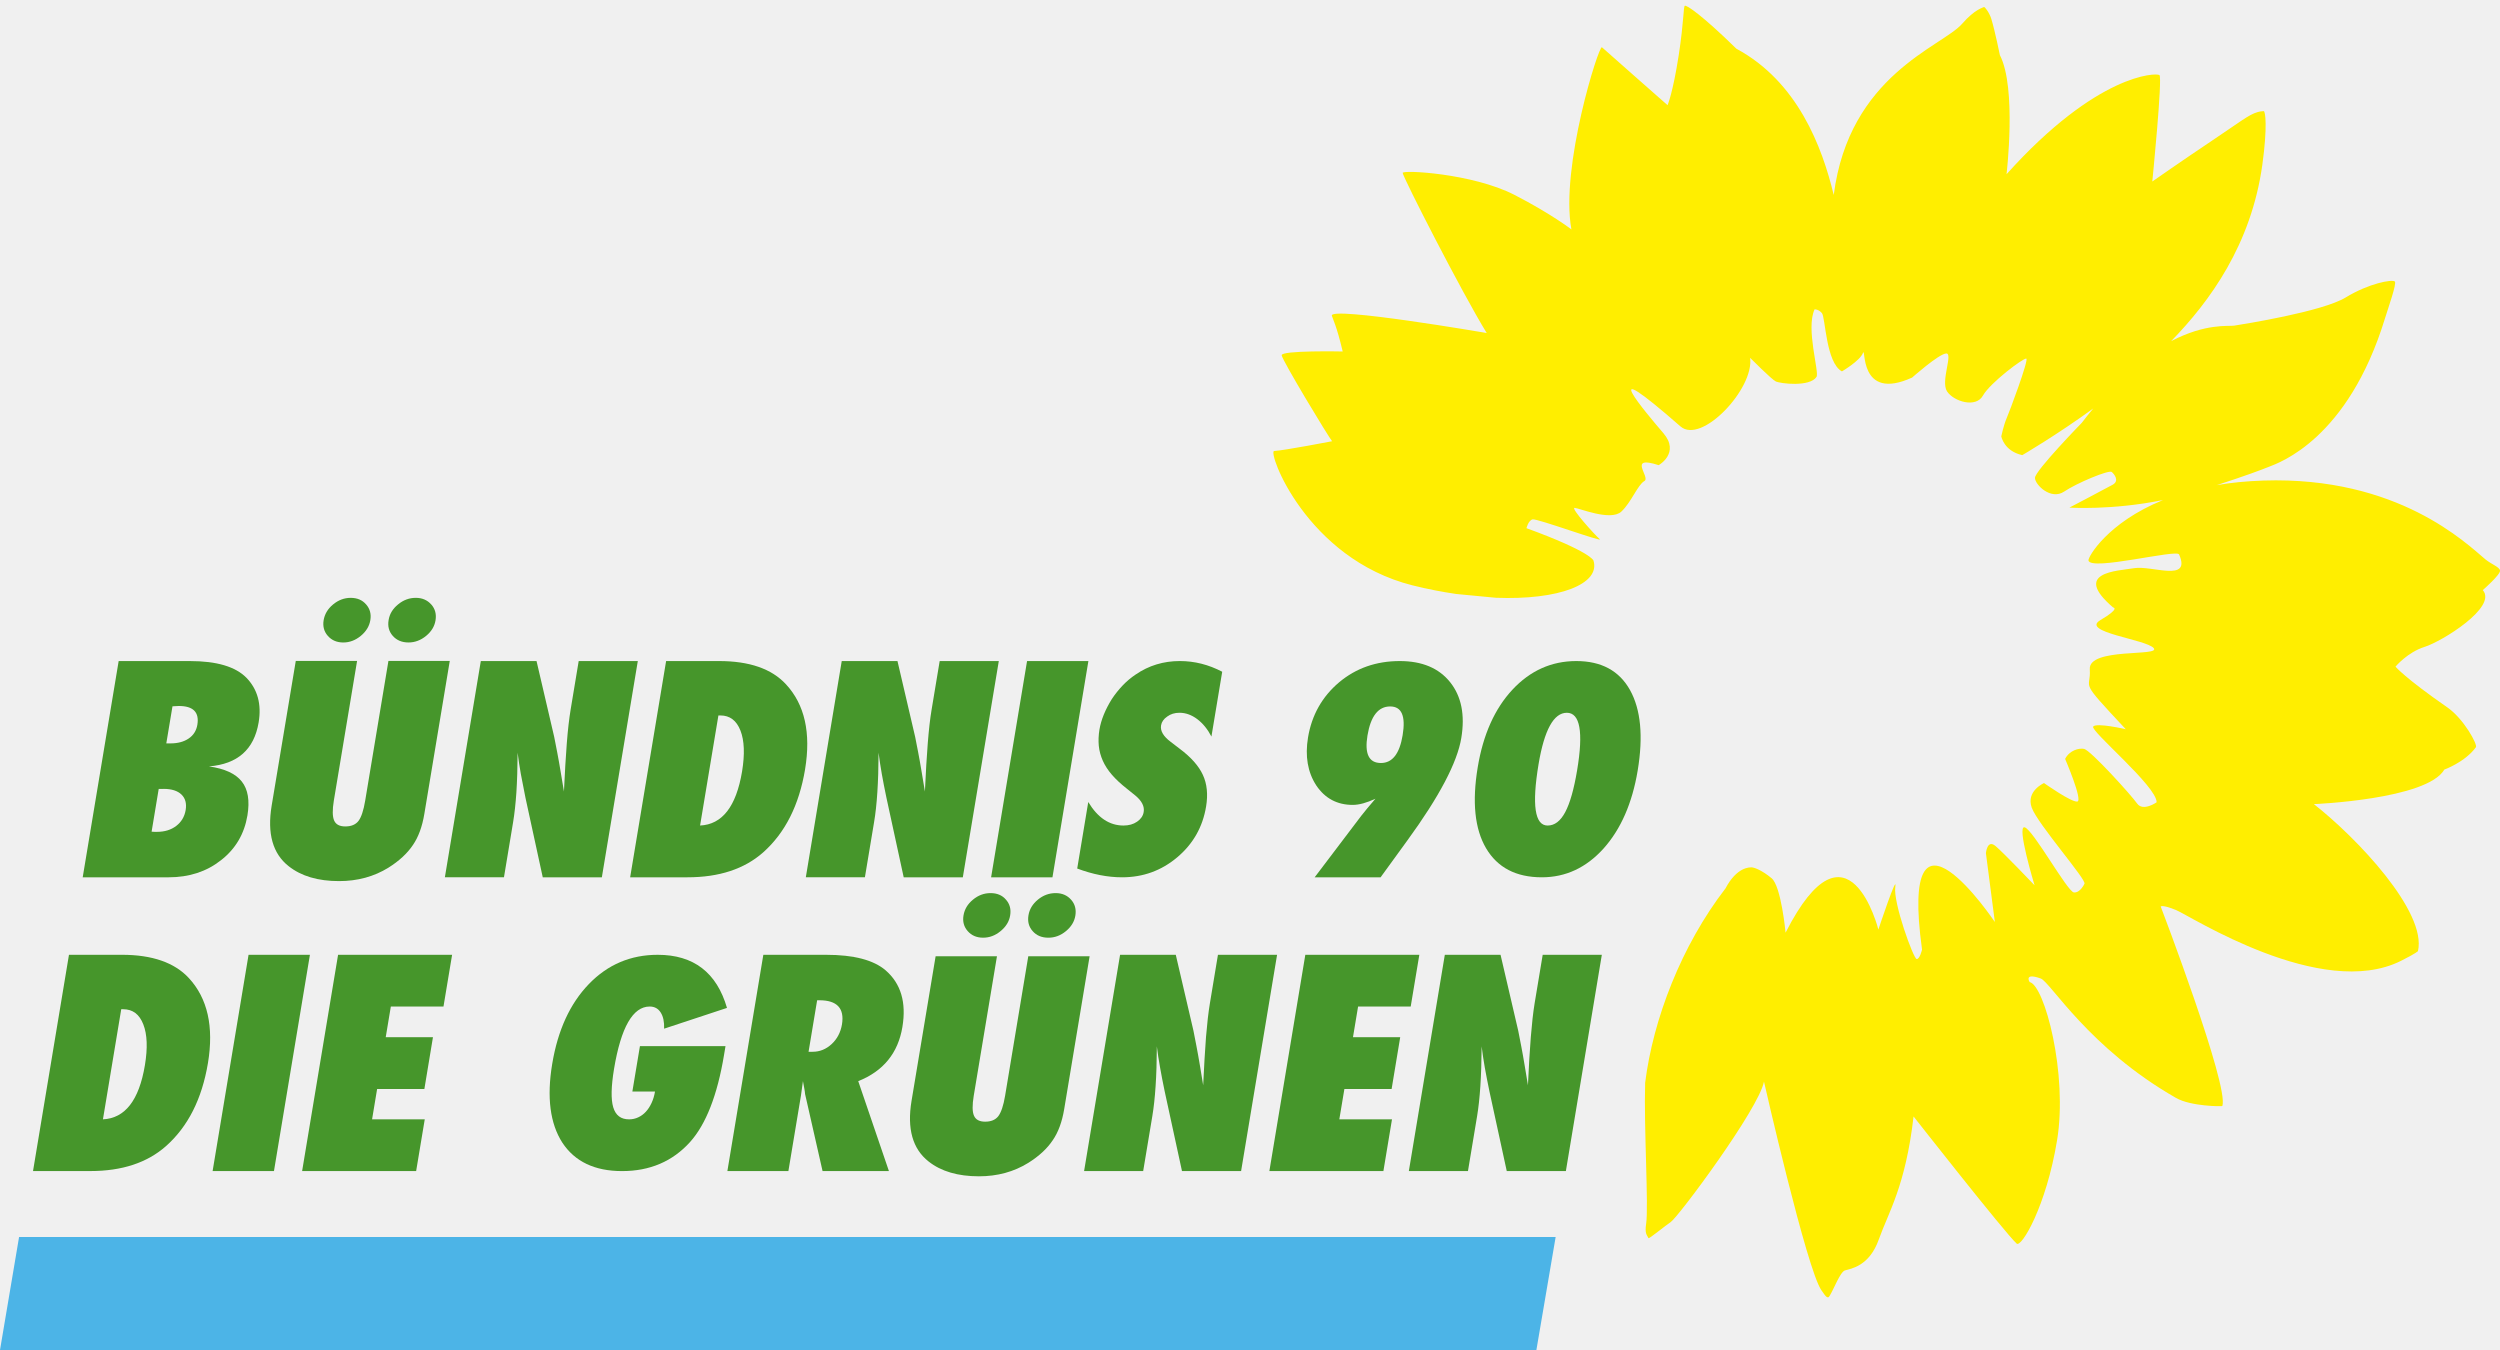
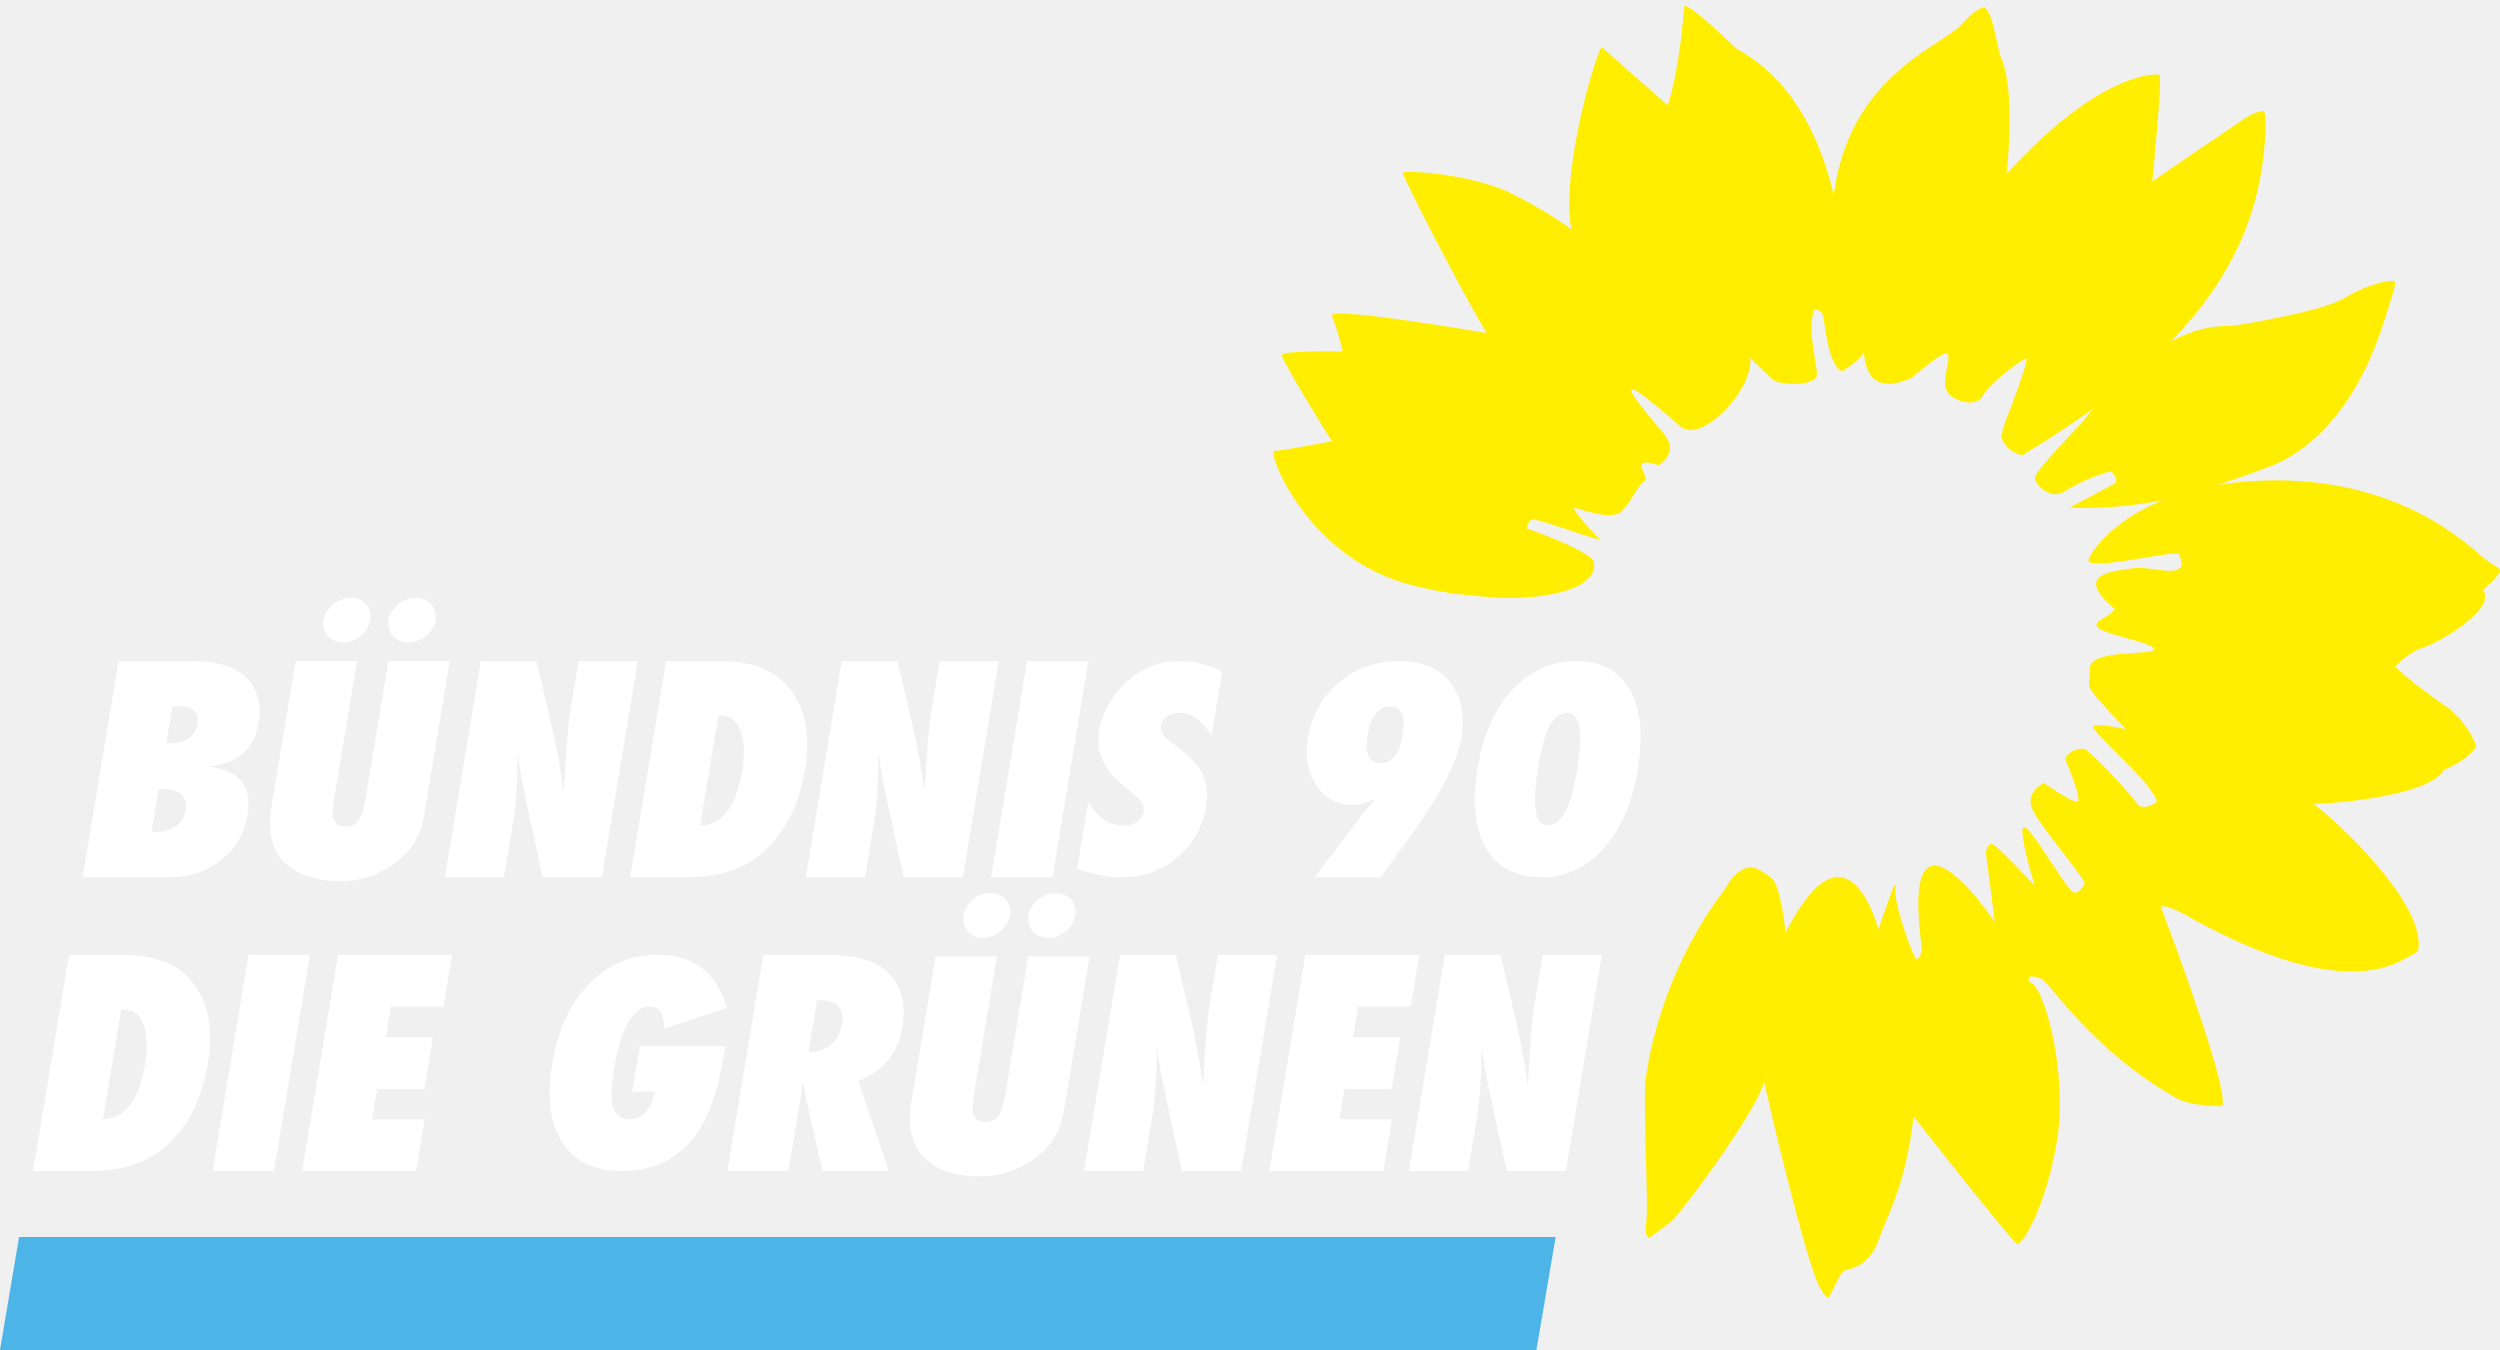
- <svg xmlns="http://www.w3.org/2000/svg" version="1.0" width="250" height="135" id="svg2">
+ <svg xmlns="http://www.w3.org/2000/svg" id="svg2" height="135" width="250" version="1.0">
  <defs id="defs5" />
-   <path id="path74" style="fill:#4cb4e7;fill-opacity:1;fill-rule:nonzero;stroke:none" d="m 0,135 153.639,0 1.926,-11.299 -153.658,0 L 0,135" />
-   <path id="path28" style="fill:#ffee00;fill-opacity:1;fill-rule:nonzero;stroke:none" d="m 249.998,57.042 c -0.046,-0.336 -0.886,-0.636 -1.45,-1.099 -1.911,-1.597 -8.749,-8.326 -22.2,-7.887 -1.705,0.054 -3.256,0.212 -4.669,0.457 2.864,-0.93 4.348,-1.487 5.212,-1.833 1.041,-0.409 7.903,-2.764 11.602,-14.827 0.316,-1.034 1.206,-3.518 0.988,-3.704 -0.277,-0.233 -2.588,0.179 -4.921,1.602 -2.343,1.421 -10.206,2.663 -11.141,2.813 -0.546,0.086 -2.854,-0.258 -6.308,1.553 3.892,-3.993 8.013,-9.671 9.121,-17.633 0.529,-3.821 0.306,-5.38 0.139,-5.37 -0.225,0.017 -0.357,0.019 -0.642,0.106 -0.864,0.251 -1.746,0.986 -4.604,2.897 -2.861,1.913 -5.895,4.034 -5.895,4.034 0,0 1.038,-10.404 0.714,-10.646 -0.318,-0.234 -6.222,-0.176 -15.29,9.918 0,0 1.029,-8.649 -0.667,-11.912 0,0 -0.475,-2.359 -0.846,-3.59 -0.181,-0.621 -0.666,-1.273 -0.745,-1.216 -0.096,0.065 -0.897,0.199 -2.188,1.678 -1.998,2.287 -11.293,5.089 -12.834,17.117 -1.164,-4.851 -3.632,-11.343 -9.738,-14.631 -3.445,-3.373 -4.975,-4.379 -5.15,-4.292 -0.157,0.078 -0.093,1.578 -0.616,4.955 -0.586,3.788 -1.113,4.986 -1.113,4.986 0,0 -6.392,-5.626 -6.561,-5.789 -0.298,-0.294 -4.198,12.048 -3.055,18.213 0,0 -2.023,-1.566 -5.705,-3.459 -4.183,-2.148 -11.215,-2.516 -11.167,-2.188 0.087,0.555 5.936,11.99 8.401,16.006 0,0 -15.765,-2.711 -15.484,-1.724 0.088,0.322 0.462,0.944 1.084,3.572 0,0 -6.183,-0.133 -6.102,0.38 0.086,0.569 4.688,8.176 5.042,8.594 0,0 -4.789,0.922 -5.796,0.978 -0.684,0.035 3.197,10.756 13.838,13.435 1.507,0.377 2.966,0.656 4.367,0.862 1.203,0.114 2.678,0.257 3.958,0.378 6.33,0.249 10.489,-1.376 9.771,-3.719 0,0 -0.208,-0.868 -6.701,-3.239 0,0 0.183,-0.774 0.615,-0.883 0.436,-0.102 7.187,2.369 6.71,1.977 -0.481,-0.405 -2.953,-3.15 -2.509,-3.125 0.445,0.02 3.614,1.361 4.672,0.372 1.003,-0.939 1.635,-2.674 2.301,-3.053 0.663,-0.375 -1.764,-2.624 1.431,-1.589 0,0 2.17,-1.219 0.465,-3.208 -1.71,-1.996 -7.127,-8.404 1.71,-0.671 2.11,1.852 7.4,-3.789 6.968,-6.857 0,0 2.112,2.129 2.557,2.357 0.45,0.228 3.407,0.581 4.082,-0.445 0.306,-0.47 -1.089,-4.839 -0.19,-6.758 0,0 0.376,-0.034 0.732,0.374 0.355,0.411 0.396,4.964 2.001,5.83 0,0 1.803,-1.057 2.106,-1.842 0.31,-0.791 -0.489,4.921 4.916,2.459 0,0 2.633,-2.339 3.392,-2.408 0.748,-0.074 -0.568,2.773 0.097,3.789 0.667,1.014 2.881,1.693 3.589,0.426 0.705,-1.27 4.078,-3.804 4.34,-3.703 0.267,0.104 -1.711,5.387 -1.945,5.904 -0.327,0.751 -0.559,1.869 -0.559,1.869 0,0 0.258,1.473 2.1,1.881 0,0 3.478,-2.03 7.1,-4.67 -0.382,0.457 -0.763,0.929 -1.15,1.438 0,0 -4.682,4.808 -4.682,5.504 0.005,0.697 1.605,2.26 2.915,1.373 1.311,-0.878 4.483,-2.191 4.763,-1.963 0.267,0.23 0.774,0.88 0.117,1.263 -0.66,0.371 -4.351,2.302 -4.351,2.302 0,0 4.214,0.287 9.363,-0.756 -5.576,2.264 -7.505,5.705 -7.458,6.035 0.168,1.104 8.832,-1.143 9.063,-0.596 1.248,2.825 -2.741,1.08 -4.489,1.373 -1.752,0.288 -6.24,0.392 -2.107,3.931 0,0 0.768,0.059 -1.272,1.262 -2.046,1.205 4.544,1.918 5.325,2.796 0.778,0.877 -6.531,-0.085 -6.386,2.116 0.138,2.204 -1.26,0.812 3.596,5.998 0,0 -2.917,-0.675 -3.257,-0.267 -0.339,0.414 6.386,5.995 6.344,7.577 0,0 -1.363,0.954 -1.95,0.122 -0.583,-0.833 -4.651,-5.33 -5.309,-5.465 -0.498,-0.098 -1.446,0.135 -1.891,1.003 0,0 1.782,4.142 1.227,4.264 -0.561,0.115 -3.338,-1.848 -3.338,-1.848 0,0 -1.827,0.807 -1.227,2.459 0.597,1.653 5.553,7.272 5.268,7.617 0,0 -0.42,0.929 -1.056,0.861 -0.642,-0.07 -4.072,-6.274 -4.918,-6.51 -0.847,-0.24 0.987,5.795 0.987,5.795 0,0 -3.098,-3.256 -3.919,-3.937 -0.822,-0.68 -0.945,0.723 -0.945,0.723 l 0.894,6.886 c 0,0 -9.639,-14.373 -7.281,2.76 0,0 -0.225,0.976 -0.54,0.942 -0.319,-0.028 -2.371,-5.675 -2.134,-7.212 0.237,-1.538 -1.693,4.268 -1.693,4.268 0,0 -3.02,-11.999 -9.28,0.309 0,0 -0.435,-4.656 -1.398,-5.445 -0.957,-0.796 -1.72,-1.077 -1.996,-1.086 -0.204,0 -1.474,-0.052 -2.611,2.1 -4.412,5.721 -7.241,13.081 -8.037,19.443 -0.139,4.424 0.36,12.389 0.099,14.097 -0.154,0.997 0.075,1.107 0.234,1.438 0.048,0.1 1.698,-1.262 2.223,-1.608 0.771,-0.514 8.821,-11.338 9.327,-14.046 0,0 4.294,18.854 5.751,20.877 0.315,0.438 0.582,0.924 0.793,0.584 0.429,-0.673 1.074,-2.434 1.552,-2.579 0.618,-0.184 2.436,-0.414 3.388,-3.102 0.952,-2.692 2.669,-5.317 3.475,-12.293 0,0 9.123,11.632 10.309,12.713 0.469,0.432 2.948,-3.694 4.039,-10.318 1.098,-6.626 -1.255,-15.531 -2.741,-15.835 0,0 -0.621,-0.976 1.108,-0.358 0.981,0.358 4.781,6.947 13.536,11.947 1.473,0.849 4.606,0.859 4.625,0.804 0.708,-1.968 -6.162,-19.951 -6.162,-19.951 0,0 0.168,-0.207 1.549,0.363 1.384,0.565 14.504,9.055 22.469,5.078 1.611,-0.809 1.707,-0.981 1.707,-0.981 0.912,-3.917 -6.102,-11.327 -10.409,-14.697 0,0 11.312,-0.462 13.046,-3.453 0,0 2.086,-0.755 3.158,-2.238 0.187,-0.262 -1.216,-2.842 -2.846,-3.974 -4.27,-2.962 -5.196,-4.082 -5.196,-4.082 0,0 1.197,-1.441 2.923,-1.981 1.725,-0.542 7.295,-3.978 5.807,-5.673 0,0 1.792,-1.558 1.725,-1.966" />
-   <path id="path30" style="fill:#46962b;fill-opacity:1;fill-rule:nonzero;stroke:none" d="m 146.796,117.107 0.919,-5.522 c 0.139,-0.846 0.246,-1.839 0.321,-2.965 0.076,-1.132 0.117,-2.455 0.129,-3.984 0.079,0.674 0.187,1.383 0.316,2.125 0.133,0.739 0.289,1.535 0.466,2.389 l 1.728,7.956 5.912,0 3.596,-21.627 -5.913,0 -0.81,4.864 c -0.148,0.908 -0.271,2.026 -0.379,3.363 -0.105,1.333 -0.204,2.942 -0.286,4.819 l -0.316,-1.905 c -0.126,-0.756 -0.243,-1.429 -0.355,-2.002 -0.111,-0.582 -0.214,-1.099 -0.301,-1.543 l -1.768,-7.595 -5.573,0 -3.598,21.627 5.913,0" />
-   <path id="path32" style="fill:#46962b;fill-opacity:1;fill-rule:nonzero;stroke:none" d="m 138.34,117.107 0.859,-5.173 -5.267,0 0.507,-3.037 4.723,0 0.859,-5.178 -4.723,0 0.511,-3.068 5.262,0 0.862,-5.172 -11.401,0 -3.595,21.627 11.401,0" />
-   <path id="path34" style="fill:#46962b;fill-opacity:1;fill-rule:nonzero;stroke:none" d="m 114.318,117.107 0.919,-5.522 c 0.141,-0.846 0.249,-1.839 0.322,-2.965 0.078,-1.132 0.118,-2.455 0.126,-3.984 0.081,0.674 0.19,1.383 0.324,2.125 0.13,0.739 0.283,1.535 0.463,2.389 l 1.726,7.956 5.912,0 3.598,-21.627 -5.913,0 -0.807,4.864 c -0.151,0.908 -0.277,2.026 -0.388,3.363 -0.098,1.333 -0.196,2.942 -0.283,4.819 l -0.313,-1.905 c -0.129,-0.756 -0.244,-1.429 -0.358,-2.002 -0.111,-0.582 -0.21,-1.099 -0.3,-1.543 l -1.768,-7.595 -5.57,0 -3.599,21.627 5.91,0" />
-   <path id="path36" style="fill:#46962b;fill-opacity:1;fill-rule:nonzero;stroke:none" d="m 90.24,102.695 c 0.409,-2.446 -0.148,-4.334 -1.675,-5.66 -1.203,-1.033 -3.184,-1.555 -5.951,-1.555 l -6.281,0 -3.595,21.627 6.101,0 1.26,-7.568 0.195,-1.427 c 0.057,0.3 0.105,0.56 0.144,0.773 0.039,0.212 0.061,0.389 0.069,0.515 l 1.749,7.706 6.635,0 -3.067,-8.991 c 2.512,-1 3.983,-2.809 4.417,-5.421 m -6.045,-0.249 c -0.136,0.795 -0.478,1.448 -1.033,1.965 -0.558,0.514 -1.189,0.767 -1.896,0.767 l -0.411,0 0.858,-5.151 0.222,0 c 1.771,0 2.526,0.806 2.26,2.419" />
-   <path id="path38" style="fill:#46962b;fill-opacity:1;fill-rule:nonzero;stroke:none" d="m 63.235,109.151 2.266,0 c -0.071,0.426 -0.187,0.806 -0.346,1.149 -0.162,0.349 -0.351,0.637 -0.573,0.877 -0.222,0.24 -0.474,0.425 -0.76,0.557 -0.286,0.135 -0.594,0.201 -0.915,0.201 -0.816,0 -1.341,-0.399 -1.582,-1.201 -0.24,-0.797 -0.213,-2.08 0.079,-3.845 0.693,-4.153 1.881,-6.236 3.566,-6.236 0.481,0 0.847,0.2 1.101,0.599 0.253,0.397 0.366,0.937 0.34,1.616 l 6.288,-2.077 c -1.029,-3.539 -3.337,-5.311 -6.927,-5.311 -2.707,0 -5.002,0.975 -6.882,2.922 -1.884,1.95 -3.109,4.612 -3.671,7.998 -0.552,3.329 -0.214,5.957 1.017,7.868 1.245,1.891 3.236,2.841 5.972,2.841 2.782,0 5.048,-0.968 6.794,-2.902 1.597,-1.779 2.735,-4.688 3.404,-8.728 l 0.144,-0.865 -8.557,0 -0.757,4.539" />
-   <path id="path40" style="fill:#46962b;fill-opacity:1;fill-rule:nonzero;stroke:none" d="m 41.614,117.107 0.861,-5.173 -5.267,0 0.504,-3.037 4.726,0 0.858,-5.178 -4.723,0 0.511,-3.068 5.265,0 0.861,-5.172 -11.402,0 -3.596,21.627 11.402,0" />
-   <path id="path42" style="fill:#46962b;fill-opacity:1;fill-rule:nonzero;stroke:none" d="m 30.993,95.48 -6.137,0 -3.595,21.627 6.135,0 3.596,-21.627" />
-   <path id="path44" style="fill:#46962b;fill-opacity:1;fill-rule:nonzero;stroke:none" d="m 20.795,106.309 c 0.604,-3.641 -0.035,-6.475 -1.911,-8.504 -1.432,-1.546 -3.662,-2.326 -6.692,-2.326 l -5.295,0 -3.595,21.627 5.736,0 c 3.164,0 5.685,-0.834 7.56,-2.494 2.202,-1.953 3.598,-4.718 4.196,-8.303 m -6.305,0.218 c -0.583,3.5 -1.983,5.302 -4.195,5.407 l 1.83,-11.011 0.195,0 c 0.949,0 1.62,0.501 2.011,1.513 0.393,0.994 0.447,2.365 0.159,4.091" />
-   <path id="path46" style="fill:#46962b;fill-opacity:1;fill-rule:nonzero;stroke:none" d="m 163.005,69.011 c -1.08,-1.939 -2.875,-2.905 -5.375,-2.905 -2.479,0 -4.613,0.957 -6.389,2.864 -1.77,1.902 -2.929,4.489 -3.47,7.763 -0.573,3.463 -0.298,6.162 0.834,8.088 1.141,1.938 2.999,2.909 5.58,2.909 2.38,0 4.438,-0.958 6.171,-2.879 1.728,-1.931 2.867,-4.531 3.412,-7.794 0.571,-3.427 0.312,-6.107 -0.763,-8.046 m -5.292,8.01 c -0.318,1.9 -0.712,3.296 -1.192,4.195 -0.474,0.892 -1.059,1.338 -1.759,1.338 -1.284,0 -1.585,-2.046 -0.906,-6.137 0.574,-3.424 1.515,-5.14 2.828,-5.14 1.321,0 1.668,1.911 1.029,5.744" />
-   <path id="path48" style="fill:#46962b;fill-opacity:1;fill-rule:nonzero;stroke:none" d="m 145.014,68.22 c -1.129,-1.412 -2.809,-2.114 -5.035,-2.114 -2.358,0 -4.375,0.708 -6.068,2.125 -1.699,1.436 -2.737,3.278 -3.11,5.52 -0.307,1.867 -0.037,3.464 0.825,4.791 0.874,1.301 2.091,1.948 3.649,1.948 0.63,0 1.384,-0.204 2.271,-0.618 -0.294,0.339 -0.561,0.653 -0.798,0.937 -0.244,0.287 -0.448,0.541 -0.624,0.774 l -4.658,6.147 6.593,0 2.696,-3.712 c 3.175,-4.36 4.97,-7.765 5.376,-10.223 0.381,-2.303 0.012,-4.161 -1.117,-5.575 m -4.751,5.304 c -0.303,1.847 -1.026,2.776 -2.169,2.776 -1.206,0 -1.648,-0.916 -1.347,-2.749 0.322,-1.937 1.08,-2.906 2.268,-2.906 1.152,0 1.569,0.955 1.248,2.879" />
-   <path id="path50" style="fill:#46962b;fill-opacity:1;fill-rule:nonzero;stroke:none" d="m 112.211,87.73 c 2.089,0 3.926,-0.664 5.508,-1.996 1.59,-1.339 2.55,-3.029 2.89,-5.081 0.201,-1.209 0.096,-2.262 -0.322,-3.163 -0.412,-0.899 -1.192,-1.78 -2.346,-2.637 l -0.859,-0.659 c -0.745,-0.552 -1.068,-1.104 -0.975,-1.661 0.058,-0.342 0.262,-0.637 0.618,-0.882 0.343,-0.252 0.753,-0.375 1.225,-0.375 0.618,0 1.212,0.215 1.774,0.636 0.568,0.431 1.039,1.007 1.419,1.744 l 1.078,-6.482 c -1.365,-0.715 -2.773,-1.069 -4.237,-1.069 -1.638,0 -3.109,0.449 -4.417,1.347 -0.474,0.315 -0.906,0.679 -1.299,1.092 -0.391,0.41 -0.753,0.864 -1.081,1.355 -0.664,1.066 -1.078,2.087 -1.242,3.057 -0.091,0.567 -0.115,1.11 -0.066,1.624 0.051,0.513 0.187,1.011 0.402,1.494 0.213,0.48 0.519,0.952 0.913,1.406 0.396,0.456 0.886,0.913 1.477,1.377 l 0.88,0.71 c 0.639,0.535 0.912,1.08 0.817,1.636 -0.064,0.39 -0.285,0.708 -0.66,0.966 -0.378,0.261 -0.828,0.384 -1.359,0.384 -1.402,0 -2.576,-0.777 -3.523,-2.352 l -1.105,6.652 c 1.552,0.583 3.046,0.877 4.487,0.877" />
-   <path id="path52" style="fill:#46962b;fill-opacity:1;fill-rule:nonzero;stroke:none" d="m 108.84,66.106 -6.134,0 -3.595,21.624 6.135,0 3.593,-21.624" />
-   <path id="path54" style="fill:#46962b;fill-opacity:1;fill-rule:nonzero;stroke:none" d="m 86.49,87.73 0.919,-5.52 c 0.144,-0.847 0.252,-1.842 0.325,-2.97 0.075,-1.132 0.117,-2.455 0.123,-3.974 0.084,0.667 0.189,1.373 0.321,2.118 0.135,0.745 0.286,1.543 0.466,2.391 l 1.726,7.955 5.912,0 3.598,-21.624 -5.912,0 -0.808,4.86 c -0.153,0.901 -0.277,2.027 -0.384,3.362 -0.104,1.331 -0.199,2.942 -0.285,4.821 l -0.318,-1.908 c -0.126,-0.758 -0.241,-1.427 -0.355,-2.004 -0.111,-0.582 -0.21,-1.092 -0.301,-1.544 l -1.77,-7.589 -5.573,0 -3.592,21.624 5.907,0" />
-   <path id="path56" style="fill:#46962b;fill-opacity:1;fill-rule:nonzero;stroke:none" d="m 80.507,76.934 c 0.604,-3.649 -0.033,-6.481 -1.911,-8.506 -1.429,-1.549 -3.659,-2.322 -6.69,-2.322 l -5.295,0 -3.596,21.624 5.736,0 c 3.167,0 5.69,-0.832 7.565,-2.491 2.197,-1.954 3.593,-4.719 4.192,-8.305 m -6.302,0.219 c -0.585,3.5 -1.984,5.297 -4.198,5.4 l 1.833,-11.009 0.192,0 c 0.952,0 1.618,0.504 2.014,1.516 0.39,0.999 0.442,2.361 0.159,4.093" />
-   <path id="path58" style="fill:#46962b;fill-opacity:1;fill-rule:nonzero;stroke:none" d="m 50.396,87.73 0.916,-5.52 c 0.141,-0.847 0.249,-1.842 0.327,-2.97 0.072,-1.132 0.116,-2.455 0.123,-3.974 0.08,0.667 0.19,1.373 0.319,2.118 0.135,0.745 0.291,1.543 0.466,2.391 l 1.728,7.955 5.91,0 3.596,-21.624 -5.912,0 L 57.062,70.966 c -0.148,0.901 -0.279,2.027 -0.382,3.362 -0.102,1.331 -0.199,2.942 -0.285,4.821 l -0.318,-1.908 c -0.123,-0.758 -0.246,-1.427 -0.355,-2.004 -0.111,-0.582 -0.211,-1.092 -0.301,-1.544 l -1.768,-7.589 -5.571,0 -3.595,21.624 5.91,0" />
-   <path id="path60" style="fill:#46962b;fill-opacity:1;fill-rule:nonzero;stroke:none" d="m 25.864,72.239 c 0.303,-1.82 -0.104,-3.305 -1.216,-4.457 -1.098,-1.119 -2.981,-1.675 -5.648,-1.675 l -7.134,0 -3.596,21.624 8.59,0 c 2.049,0 3.794,-0.568 5.241,-1.711 1.45,-1.128 2.332,-2.621 2.642,-4.478 0.244,-1.479 0.057,-2.605 -0.564,-3.389 -0.616,-0.787 -1.713,-1.29 -3.284,-1.513 2.86,-0.227 4.517,-1.689 4.969,-4.4 m -9.505,6.648 c 0.793,0 1.389,0.185 1.783,0.561 0.39,0.375 0.535,0.893 0.424,1.559 -0.112,0.664 -0.43,1.191 -0.948,1.588 -0.523,0.397 -1.165,0.589 -1.933,0.589 -0.057,0 -0.129,0 -0.219,0 -0.086,0 -0.189,-0.012 -0.306,-0.017 l 0.711,-4.276 0.487,0 z m 3.377,-6.408 c -0.101,0.588 -0.388,1.046 -0.87,1.371 -0.483,0.33 -1.09,0.489 -1.824,0.489 l -0.412,0 0.618,-3.708 c 0.145,-0.012 0.273,-0.018 0.376,-0.021 0.104,0 0.19,-0.012 0.261,-0.012 1.44,0 2.058,0.626 1.851,1.877" />
-   <path id="path62" style="fill:#46962b;fill-opacity:1;fill-rule:nonzero;stroke:none" d="m 100.507,109.589 c -0.162,0.972 -0.39,1.647 -0.678,2.031 -0.288,0.366 -0.724,0.547 -1.312,0.547 -0.568,0 -0.942,-0.196 -1.116,-0.592 -0.175,-0.385 -0.183,-1.054 -0.027,-1.998 l 2.322,-13.952 -6.134,0 -2.409,14.466 c -0.462,2.777 0.105,4.794 1.701,6.054 1.255,0.992 2.935,1.486 5.035,1.486 1.854,0 3.502,-0.45 4.943,-1.346 1.074,-0.673 1.884,-1.425 2.437,-2.255 0.552,-0.793 0.936,-1.832 1.149,-3.11 l 2.544,-15.296 -6.134,0 -2.32,13.964" />
-   <path id="path64" style="fill:#46962b;fill-opacity:1;fill-rule:nonzero;stroke:none" d="m 100.594,89.964 c -0.373,-0.438 -0.888,-0.654 -1.54,-0.654 -0.642,0 -1.228,0.216 -1.755,0.654 -0.531,0.434 -0.846,0.959 -0.949,1.582 -0.102,0.615 0.04,1.133 0.423,1.567 0.384,0.438 0.897,0.656 1.54,0.656 0.633,0 1.213,-0.217 1.744,-0.656 0.537,-0.441 0.861,-0.962 0.958,-1.567 0.105,-0.624 -0.035,-1.149 -0.421,-1.582" />
-   <path id="path66" style="fill:#46962b;fill-opacity:1;fill-rule:nonzero;stroke:none" d="m 107.115,89.977 c -0.393,-0.447 -0.91,-0.667 -1.551,-0.667 -0.654,0 -1.242,0.216 -1.774,0.654 -0.528,0.434 -0.844,0.955 -0.943,1.569 -0.105,0.622 0.035,1.147 0.421,1.581 0.382,0.438 0.906,0.656 1.566,0.656 0.645,0 1.23,-0.217 1.758,-0.656 0.529,-0.434 0.843,-0.948 0.943,-1.545 0.103,-0.63 -0.035,-1.158 -0.42,-1.591" />
-   <path id="path68" style="fill:#46962b;fill-opacity:1;fill-rule:nonzero;stroke:none" d="m 36.519,80.066 c -0.162,0.969 -0.385,1.654 -0.675,2.034 -0.288,0.366 -0.727,0.544 -1.314,0.544 -0.568,0 -0.94,-0.195 -1.114,-0.588 C 33.241,81.666 33.229,80.997 33.385,80.051 l 2.323,-13.955 -6.131,0 -2.412,14.477 c -0.459,2.774 0.107,4.793 1.701,6.046 1.257,0.996 2.935,1.491 5.038,1.491 1.849,0 3.5,-0.45 4.943,-1.345 1.074,-0.674 1.884,-1.427 2.439,-2.255 0.55,-0.795 0.934,-1.833 1.147,-3.114 l 2.543,-15.3 -6.134,0 -2.323,13.97" />
-   <path id="path70" style="fill:#46962b;fill-opacity:1;fill-rule:nonzero;stroke:none" d="m 36.611,60.443 c -0.376,-0.439 -0.889,-0.658 -1.543,-0.658 -0.642,0 -1.227,0.22 -1.758,0.658 -0.526,0.434 -0.843,0.961 -0.946,1.577 -0.102,0.616 0.039,1.14 0.423,1.573 0.385,0.434 0.898,0.656 1.542,0.656 0.633,0 1.213,-0.223 1.744,-0.656 0.538,-0.444 0.858,-0.966 0.96,-1.573 0.104,-0.615 -0.039,-1.142 -0.421,-1.577" />
-   <path id="path72" style="fill:#46962b;fill-opacity:1;fill-rule:nonzero;stroke:none" d="m 43.129,60.452 c -0.391,-0.443 -0.909,-0.668 -1.549,-0.668 -0.654,0 -1.245,0.22 -1.774,0.658 -0.531,0.434 -0.847,0.951 -0.945,1.567 -0.107,0.622 0.035,1.149 0.42,1.582 0.385,0.434 0.909,0.656 1.569,0.656 0.642,0 1.23,-0.223 1.758,-0.656 0.526,-0.433 0.843,-0.947 0.942,-1.543 0.107,-0.63 -0.036,-1.164 -0.42,-1.597" />
+   <path d="m 0,135 153.639,0 1.926,-11.299 -153.658,0 L 0,135" style="fill:#4cb4e7;fill-opacity:1;fill-rule:nonzero;stroke:none" id="path74" />
+   <path d="m 249.998,57.042 c -0.046,-0.336 -0.886,-0.636 -1.45,-1.099 -1.911,-1.597 -8.749,-8.326 -22.2,-7.887 -1.705,0.054 -3.256,0.212 -4.669,0.457 2.864,-0.93 4.348,-1.487 5.212,-1.833 1.041,-0.409 7.903,-2.764 11.602,-14.827 0.316,-1.034 1.206,-3.518 0.988,-3.704 -0.277,-0.233 -2.588,0.179 -4.921,1.602 -2.343,1.421 -10.206,2.663 -11.141,2.813 -0.546,0.086 -2.854,-0.258 -6.308,1.553 3.892,-3.993 8.013,-9.671 9.121,-17.633 0.529,-3.821 0.306,-5.38 0.139,-5.37 -0.225,0.017 -0.357,0.019 -0.642,0.106 -0.864,0.251 -1.746,0.986 -4.604,2.897 -2.861,1.913 -5.895,4.034 -5.895,4.034 0,0 1.038,-10.404 0.714,-10.646 -0.318,-0.234 -6.222,-0.176 -15.29,9.918 0,0 1.029,-8.649 -0.667,-11.912 0,0 -0.475,-2.359 -0.846,-3.59 -0.181,-0.621 -0.666,-1.273 -0.745,-1.216 -0.096,0.065 -0.897,0.199 -2.188,1.678 -1.998,2.287 -11.293,5.089 -12.834,17.117 -1.164,-4.851 -3.632,-11.343 -9.738,-14.631 -3.445,-3.373 -4.975,-4.379 -5.15,-4.292 -0.157,0.078 -0.093,1.578 -0.616,4.955 -0.586,3.788 -1.113,4.986 -1.113,4.986 0,0 -6.392,-5.626 -6.561,-5.789 -0.298,-0.294 -4.198,12.048 -3.055,18.213 0,0 -2.023,-1.566 -5.705,-3.459 -4.183,-2.148 -11.215,-2.516 -11.167,-2.188 0.087,0.555 5.936,11.99 8.401,16.006 0,0 -15.765,-2.711 -15.484,-1.724 0.088,0.322 0.462,0.944 1.084,3.572 0,0 -6.183,-0.133 -6.102,0.38 0.086,0.569 4.688,8.176 5.042,8.594 0,0 -4.789,0.922 -5.796,0.978 -0.684,0.035 3.197,10.756 13.838,13.435 1.507,0.377 2.966,0.656 4.367,0.862 1.203,0.114 2.678,0.257 3.958,0.378 6.33,0.249 10.489,-1.376 9.771,-3.719 0,0 -0.208,-0.868 -6.701,-3.239 0,0 0.183,-0.774 0.615,-0.883 0.436,-0.102 7.187,2.369 6.71,1.977 -0.481,-0.405 -2.953,-3.15 -2.509,-3.125 0.445,0.02 3.614,1.361 4.672,0.372 1.003,-0.939 1.635,-2.674 2.301,-3.053 0.663,-0.375 -1.764,-2.624 1.431,-1.589 0,0 2.17,-1.219 0.465,-3.208 -1.71,-1.996 -7.127,-8.404 1.71,-0.671 2.11,1.852 7.4,-3.789 6.968,-6.857 0,0 2.112,2.129 2.557,2.357 0.45,0.228 3.407,0.581 4.082,-0.445 0.306,-0.47 -1.089,-4.839 -0.19,-6.758 0,0 0.376,-0.034 0.732,0.374 0.355,0.411 0.396,4.964 2.001,5.83 0,0 1.803,-1.057 2.106,-1.842 0.31,-0.791 -0.489,4.921 4.916,2.459 0,0 2.633,-2.339 3.392,-2.408 0.748,-0.074 -0.568,2.773 0.097,3.789 0.667,1.014 2.881,1.693 3.589,0.426 0.705,-1.27 4.078,-3.804 4.34,-3.703 0.267,0.104 -1.711,5.387 -1.945,5.904 -0.327,0.751 -0.559,1.869 -0.559,1.869 0,0 0.258,1.473 2.1,1.881 0,0 3.478,-2.03 7.1,-4.67 -0.382,0.457 -0.763,0.929 -1.15,1.438 0,0 -4.682,4.808 -4.682,5.504 0.005,0.697 1.605,2.26 2.915,1.373 1.311,-0.878 4.483,-2.191 4.763,-1.963 0.267,0.23 0.774,0.88 0.117,1.263 -0.66,0.371 -4.351,2.302 -4.351,2.302 0,0 4.214,0.287 9.363,-0.756 -5.576,2.264 -7.505,5.705 -7.458,6.035 0.168,1.104 8.832,-1.143 9.063,-0.596 1.248,2.825 -2.741,1.08 -4.489,1.373 -1.752,0.288 -6.24,0.392 -2.107,3.931 0,0 0.768,0.059 -1.272,1.262 -2.046,1.205 4.544,1.918 5.325,2.796 0.778,0.877 -6.531,-0.085 -6.386,2.116 0.138,2.204 -1.26,0.812 3.596,5.998 0,0 -2.917,-0.675 -3.257,-0.267 -0.339,0.414 6.386,5.995 6.344,7.577 0,0 -1.363,0.954 -1.95,0.122 -0.583,-0.833 -4.651,-5.33 -5.309,-5.465 -0.498,-0.098 -1.446,0.135 -1.891,1.003 0,0 1.782,4.142 1.227,4.264 -0.561,0.115 -3.338,-1.848 -3.338,-1.848 0,0 -1.827,0.807 -1.227,2.459 0.597,1.653 5.553,7.272 5.268,7.617 0,0 -0.42,0.929 -1.056,0.861 -0.642,-0.07 -4.072,-6.274 -4.918,-6.51 -0.847,-0.24 0.987,5.795 0.987,5.795 0,0 -3.098,-3.256 -3.919,-3.937 -0.822,-0.68 -0.945,0.723 -0.945,0.723 l 0.894,6.886 c 0,0 -9.639,-14.373 -7.281,2.76 0,0 -0.225,0.976 -0.54,0.942 -0.319,-0.028 -2.371,-5.675 -2.134,-7.212 0.237,-1.538 -1.693,4.268 -1.693,4.268 0,0 -3.02,-11.999 -9.28,0.309 0,0 -0.435,-4.656 -1.398,-5.445 -0.957,-0.796 -1.72,-1.077 -1.996,-1.086 -0.204,0 -1.474,-0.052 -2.611,2.1 -4.412,5.721 -7.241,13.081 -8.037,19.443 -0.139,4.424 0.36,12.389 0.099,14.097 -0.154,0.997 0.075,1.107 0.234,1.438 0.048,0.1 1.698,-1.262 2.223,-1.608 0.771,-0.514 8.821,-11.338 9.327,-14.046 0,0 4.294,18.854 5.751,20.877 0.315,0.438 0.582,0.924 0.793,0.584 0.429,-0.673 1.074,-2.434 1.552,-2.579 0.618,-0.184 2.436,-0.414 3.388,-3.102 0.952,-2.692 2.669,-5.317 3.475,-12.293 0,0 9.123,11.632 10.309,12.713 0.469,0.432 2.948,-3.694 4.039,-10.318 1.098,-6.626 -1.255,-15.531 -2.741,-15.835 0,0 -0.621,-0.976 1.108,-0.358 0.981,0.358 4.781,6.947 13.536,11.947 1.473,0.849 4.606,0.859 4.625,0.804 0.708,-1.968 -6.162,-19.951 -6.162,-19.951 0,0 0.168,-0.207 1.549,0.363 1.384,0.565 14.504,9.055 22.469,5.078 1.611,-0.809 1.707,-0.981 1.707,-0.981 0.912,-3.917 -6.102,-11.327 -10.409,-14.697 0,0 11.312,-0.462 13.046,-3.453 0,0 2.086,-0.755 3.158,-2.238 0.187,-0.262 -1.216,-2.842 -2.846,-3.974 -4.27,-2.962 -5.196,-4.082 -5.196,-4.082 0,0 1.197,-1.441 2.923,-1.981 1.725,-0.542 7.295,-3.978 5.807,-5.673 0,0 1.792,-1.558 1.725,-1.966" style="fill:#ffee00;fill-opacity:1;fill-rule:nonzero;stroke:none" id="path28" />
+   <path d="m 146.796,117.107 0.919,-5.522 c 0.139,-0.846 0.246,-1.839 0.321,-2.965 0.076,-1.132 0.117,-2.455 0.129,-3.984 0.079,0.674 0.187,1.383 0.316,2.125 0.133,0.739 0.289,1.535 0.466,2.389 l 1.728,7.956 5.912,0 3.596,-21.627 -5.913,0 -0.81,4.864 c -0.148,0.908 -0.271,2.026 -0.379,3.363 -0.105,1.333 -0.204,2.942 -0.286,4.819 l -0.316,-1.905 c -0.126,-0.756 -0.243,-1.429 -0.355,-2.002 -0.111,-0.582 -0.214,-1.099 -0.301,-1.543 l -1.768,-7.595 -5.573,0 -3.598,21.627 5.913,0" style="fill:#ffffff;fill-opacity:1;fill-rule:nonzero;stroke:none" id="path30" />
+   <path d="m 138.34,117.107 0.859,-5.173 -5.267,0 0.507,-3.037 4.723,0 0.859,-5.178 -4.723,0 0.511,-3.068 5.262,0 0.862,-5.172 -11.401,0 -3.595,21.627 11.401,0" style="fill:#ffffff;fill-opacity:1;fill-rule:nonzero;stroke:none" id="path32" />
+   <path d="m 114.318,117.107 0.919,-5.522 c 0.141,-0.846 0.249,-1.839 0.322,-2.965 0.078,-1.132 0.118,-2.455 0.126,-3.984 0.081,0.674 0.19,1.383 0.324,2.125 0.13,0.739 0.283,1.535 0.463,2.389 l 1.726,7.956 5.912,0 3.598,-21.627 -5.913,0 -0.807,4.864 c -0.151,0.908 -0.277,2.026 -0.388,3.363 -0.098,1.333 -0.196,2.942 -0.283,4.819 l -0.313,-1.905 c -0.129,-0.756 -0.244,-1.429 -0.358,-2.002 -0.111,-0.582 -0.21,-1.099 -0.3,-1.543 l -1.768,-7.595 -5.57,0 -3.599,21.627 5.91,0" style="fill:#ffffff;fill-opacity:1;fill-rule:nonzero;stroke:none" id="path34" />
+   <path d="m 90.24,102.695 c 0.409,-2.446 -0.148,-4.334 -1.675,-5.66 -1.203,-1.033 -3.184,-1.555 -5.951,-1.555 l -6.281,0 -3.595,21.627 6.101,0 1.26,-7.568 0.195,-1.427 c 0.057,0.3 0.105,0.56 0.144,0.773 0.039,0.212 0.061,0.389 0.069,0.515 l 1.749,7.706 6.635,0 -3.067,-8.991 c 2.512,-1 3.983,-2.809 4.417,-5.421 m -6.045,-0.249 c -0.136,0.795 -0.478,1.448 -1.033,1.965 -0.558,0.514 -1.189,0.767 -1.896,0.767 l -0.411,0 0.858,-5.151 0.222,0 c 1.771,0 2.526,0.806 2.26,2.419" style="fill:#ffffff;fill-opacity:1;fill-rule:nonzero;stroke:none" id="path36" />
+   <path d="m 63.235,109.151 2.266,0 c -0.071,0.426 -0.187,0.806 -0.346,1.149 -0.162,0.349 -0.351,0.637 -0.573,0.877 -0.222,0.24 -0.474,0.425 -0.76,0.557 -0.286,0.135 -0.594,0.201 -0.915,0.201 -0.816,0 -1.341,-0.399 -1.582,-1.201 -0.24,-0.797 -0.213,-2.08 0.079,-3.845 0.693,-4.153 1.881,-6.236 3.566,-6.236 0.481,0 0.847,0.2 1.101,0.599 0.253,0.397 0.366,0.937 0.34,1.616 l 6.288,-2.077 c -1.029,-3.539 -3.337,-5.311 -6.927,-5.311 -2.707,0 -5.002,0.975 -6.882,2.922 -1.884,1.95 -3.109,4.612 -3.671,7.998 -0.552,3.329 -0.214,5.957 1.017,7.868 1.245,1.891 3.236,2.841 5.972,2.841 2.782,0 5.048,-0.968 6.794,-2.902 1.597,-1.779 2.735,-4.688 3.404,-8.728 l 0.144,-0.865 -8.557,0 -0.757,4.539" style="fill:#ffffff;fill-opacity:1;fill-rule:nonzero;stroke:none" id="path38" />
+   <path d="m 41.614,117.107 0.861,-5.173 -5.267,0 0.504,-3.037 4.726,0 0.858,-5.178 -4.723,0 0.511,-3.068 5.265,0 0.861,-5.172 -11.402,0 -3.596,21.627 11.402,0" style="fill:#ffffff;fill-opacity:1;fill-rule:nonzero;stroke:none" id="path40" />
+   <path d="m 30.993,95.48 -6.137,0 -3.595,21.627 6.135,0 3.596,-21.627" style="fill:#ffffff;fill-opacity:1;fill-rule:nonzero;stroke:none" id="path42" />
+   <path d="m 20.795,106.309 c 0.604,-3.641 -0.035,-6.475 -1.911,-8.504 -1.432,-1.546 -3.662,-2.326 -6.692,-2.326 l -5.295,0 -3.595,21.627 5.736,0 c 3.164,0 5.685,-0.834 7.56,-2.494 2.202,-1.953 3.598,-4.718 4.196,-8.303 m -6.305,0.218 c -0.583,3.5 -1.983,5.302 -4.195,5.407 l 1.83,-11.011 0.195,0 c 0.949,0 1.62,0.501 2.011,1.513 0.393,0.994 0.447,2.365 0.159,4.091" style="fill:#ffffff;fill-opacity:1;fill-rule:nonzero;stroke:none" id="path44" />
+   <path d="m 163.005,69.011 c -1.08,-1.939 -2.875,-2.905 -5.375,-2.905 -2.479,0 -4.613,0.957 -6.389,2.864 -1.77,1.902 -2.929,4.489 -3.47,7.763 -0.573,3.463 -0.298,6.162 0.834,8.088 1.141,1.938 2.999,2.909 5.58,2.909 2.38,0 4.438,-0.958 6.171,-2.879 1.728,-1.931 2.867,-4.531 3.412,-7.794 0.571,-3.427 0.312,-6.107 -0.763,-8.046 m -5.292,8.01 c -0.318,1.9 -0.712,3.296 -1.192,4.195 -0.474,0.892 -1.059,1.338 -1.759,1.338 -1.284,0 -1.585,-2.046 -0.906,-6.137 0.574,-3.424 1.515,-5.14 2.828,-5.14 1.321,0 1.668,1.911 1.029,5.744" style="fill:#ffffff;fill-opacity:1;fill-rule:nonzero;stroke:none" id="path46" />
+   <path d="m 145.014,68.22 c -1.129,-1.412 -2.809,-2.114 -5.035,-2.114 -2.358,0 -4.375,0.708 -6.068,2.125 -1.699,1.436 -2.737,3.278 -3.11,5.52 -0.307,1.867 -0.037,3.464 0.825,4.791 0.874,1.301 2.091,1.948 3.649,1.948 0.63,0 1.384,-0.204 2.271,-0.618 -0.294,0.339 -0.561,0.653 -0.798,0.937 -0.244,0.287 -0.448,0.541 -0.624,0.774 l -4.658,6.147 6.593,0 2.696,-3.712 c 3.175,-4.36 4.97,-7.765 5.376,-10.223 0.381,-2.303 0.012,-4.161 -1.117,-5.575 m -4.751,5.304 c -0.303,1.847 -1.026,2.776 -2.169,2.776 -1.206,0 -1.648,-0.916 -1.347,-2.749 0.322,-1.937 1.08,-2.906 2.268,-2.906 1.152,0 1.569,0.955 1.248,2.879" style="fill:#ffffff;fill-opacity:1;fill-rule:nonzero;stroke:none" id="path48" />
+   <path d="m 112.211,87.73 c 2.089,0 3.926,-0.664 5.508,-1.996 1.59,-1.339 2.55,-3.029 2.89,-5.081 0.201,-1.209 0.096,-2.262 -0.322,-3.163 -0.412,-0.899 -1.192,-1.78 -2.346,-2.637 l -0.859,-0.659 c -0.745,-0.552 -1.068,-1.104 -0.975,-1.661 0.058,-0.342 0.262,-0.637 0.618,-0.882 0.343,-0.252 0.753,-0.375 1.225,-0.375 0.618,0 1.212,0.215 1.774,0.636 0.568,0.431 1.039,1.007 1.419,1.744 l 1.078,-6.482 c -1.365,-0.715 -2.773,-1.069 -4.237,-1.069 -1.638,0 -3.109,0.449 -4.417,1.347 -0.474,0.315 -0.906,0.679 -1.299,1.092 -0.391,0.41 -0.753,0.864 -1.081,1.355 -0.664,1.066 -1.078,2.087 -1.242,3.057 -0.091,0.567 -0.115,1.11 -0.066,1.624 0.051,0.513 0.187,1.011 0.402,1.494 0.213,0.48 0.519,0.952 0.913,1.406 0.396,0.456 0.886,0.913 1.477,1.377 l 0.88,0.71 c 0.639,0.535 0.912,1.08 0.817,1.636 -0.064,0.39 -0.285,0.708 -0.66,0.966 -0.378,0.261 -0.828,0.384 -1.359,0.384 -1.402,0 -2.576,-0.777 -3.523,-2.352 l -1.105,6.652 c 1.552,0.583 3.046,0.877 4.487,0.877" style="fill:#ffffff;fill-opacity:1;fill-rule:nonzero;stroke:none" id="path50" />
+   <path d="m 108.84,66.106 -6.134,0 -3.595,21.624 6.135,0 3.593,-21.624" style="fill:#ffffff;fill-opacity:1;fill-rule:nonzero;stroke:none" id="path52" />
+   <path d="m 86.49,87.73 0.919,-5.52 c 0.144,-0.847 0.252,-1.842 0.325,-2.97 0.075,-1.132 0.117,-2.455 0.123,-3.974 0.084,0.667 0.189,1.373 0.321,2.118 0.135,0.745 0.286,1.543 0.466,2.391 l 1.726,7.955 5.912,0 3.598,-21.624 -5.912,0 -0.808,4.86 c -0.153,0.901 -0.277,2.027 -0.384,3.362 -0.104,1.331 -0.199,2.942 -0.285,4.821 l -0.318,-1.908 c -0.126,-0.758 -0.241,-1.427 -0.355,-2.004 -0.111,-0.582 -0.21,-1.092 -0.301,-1.544 l -1.77,-7.589 -5.573,0 -3.592,21.624 5.907,0" style="fill:#ffffff;fill-opacity:1;fill-rule:nonzero;stroke:none" id="path54" />
+   <path d="m 80.507,76.934 c 0.604,-3.649 -0.033,-6.481 -1.911,-8.506 -1.429,-1.549 -3.659,-2.322 -6.69,-2.322 l -5.295,0 -3.596,21.624 5.736,0 c 3.167,0 5.69,-0.832 7.565,-2.491 2.197,-1.954 3.593,-4.719 4.192,-8.305 m -6.302,0.219 c -0.585,3.5 -1.984,5.297 -4.198,5.4 l 1.833,-11.009 0.192,0 c 0.952,0 1.618,0.504 2.014,1.516 0.39,0.999 0.442,2.361 0.159,4.093" style="fill:#ffffff;fill-opacity:1;fill-rule:nonzero;stroke:none" id="path56" />
+   <path d="m 50.396,87.73 0.916,-5.52 c 0.141,-0.847 0.249,-1.842 0.327,-2.97 0.072,-1.132 0.116,-2.455 0.123,-3.974 0.08,0.667 0.19,1.373 0.319,2.118 0.135,0.745 0.291,1.543 0.466,2.391 l 1.728,7.955 5.91,0 3.596,-21.624 -5.912,0 L 57.062,70.966 c -0.148,0.901 -0.279,2.027 -0.382,3.362 -0.102,1.331 -0.199,2.942 -0.285,4.821 l -0.318,-1.908 c -0.123,-0.758 -0.246,-1.427 -0.355,-2.004 -0.111,-0.582 -0.211,-1.092 -0.301,-1.544 l -1.768,-7.589 -5.571,0 -3.595,21.624 5.91,0" style="fill:#ffffff;fill-opacity:1;fill-rule:nonzero;stroke:none" id="path58" />
+   <path d="m 25.864,72.239 c 0.303,-1.82 -0.104,-3.305 -1.216,-4.457 -1.098,-1.119 -2.981,-1.675 -5.648,-1.675 l -7.134,0 -3.596,21.624 8.59,0 c 2.049,0 3.794,-0.568 5.241,-1.711 1.45,-1.128 2.332,-2.621 2.642,-4.478 0.244,-1.479 0.057,-2.605 -0.564,-3.389 -0.616,-0.787 -1.713,-1.29 -3.284,-1.513 2.86,-0.227 4.517,-1.689 4.969,-4.4 m -9.505,6.648 c 0.793,0 1.389,0.185 1.783,0.561 0.39,0.375 0.535,0.893 0.424,1.559 -0.112,0.664 -0.43,1.191 -0.948,1.588 -0.523,0.397 -1.165,0.589 -1.933,0.589 -0.057,0 -0.129,0 -0.219,0 -0.086,0 -0.189,-0.012 -0.306,-0.017 l 0.711,-4.276 0.487,0 z m 3.377,-6.408 c -0.101,0.588 -0.388,1.046 -0.87,1.371 -0.483,0.33 -1.09,0.489 -1.824,0.489 l -0.412,0 0.618,-3.708 c 0.145,-0.012 0.273,-0.018 0.376,-0.021 0.104,0 0.19,-0.012 0.261,-0.012 1.44,0 2.058,0.626 1.851,1.877" style="fill:#ffffff;fill-opacity:1;fill-rule:nonzero;stroke:none" id="path60" />
+   <path d="m 100.507,109.589 c -0.162,0.972 -0.39,1.647 -0.678,2.031 -0.288,0.366 -0.724,0.547 -1.312,0.547 -0.568,0 -0.942,-0.196 -1.116,-0.592 -0.175,-0.385 -0.183,-1.054 -0.027,-1.998 l 2.322,-13.952 -6.134,0 -2.409,14.466 c -0.462,2.777 0.105,4.794 1.701,6.054 1.255,0.992 2.935,1.486 5.035,1.486 1.854,0 3.502,-0.45 4.943,-1.346 1.074,-0.673 1.884,-1.425 2.437,-2.255 0.552,-0.793 0.936,-1.832 1.149,-3.11 l 2.544,-15.296 -6.134,0 -2.32,13.964" style="fill:#ffffff;fill-opacity:1;fill-rule:nonzero;stroke:none" id="path62" />
+   <path d="m 100.594,89.964 c -0.373,-0.438 -0.888,-0.654 -1.54,-0.654 -0.642,0 -1.228,0.216 -1.755,0.654 -0.531,0.434 -0.846,0.959 -0.949,1.582 -0.102,0.615 0.04,1.133 0.423,1.567 0.384,0.438 0.897,0.656 1.54,0.656 0.633,0 1.213,-0.217 1.744,-0.656 0.537,-0.441 0.861,-0.962 0.958,-1.567 0.105,-0.624 -0.035,-1.149 -0.421,-1.582" style="fill:#ffffff;fill-opacity:1;fill-rule:nonzero;stroke:none" id="path64" />
+   <path d="m 107.115,89.977 c -0.393,-0.447 -0.91,-0.667 -1.551,-0.667 -0.654,0 -1.242,0.216 -1.774,0.654 -0.528,0.434 -0.844,0.955 -0.943,1.569 -0.105,0.622 0.035,1.147 0.421,1.581 0.382,0.438 0.906,0.656 1.566,0.656 0.645,0 1.23,-0.217 1.758,-0.656 0.529,-0.434 0.843,-0.948 0.943,-1.545 0.103,-0.63 -0.035,-1.158 -0.42,-1.591" style="fill:#ffffff;fill-opacity:1;fill-rule:nonzero;stroke:none" id="path66" />
+   <path d="m 36.519,80.066 c -0.162,0.969 -0.385,1.654 -0.675,2.034 -0.288,0.366 -0.727,0.544 -1.314,0.544 -0.568,0 -0.94,-0.195 -1.114,-0.588 C 33.241,81.666 33.229,80.997 33.385,80.051 l 2.323,-13.955 -6.131,0 -2.412,14.477 c -0.459,2.774 0.107,4.793 1.701,6.046 1.257,0.996 2.935,1.491 5.038,1.491 1.849,0 3.5,-0.45 4.943,-1.345 1.074,-0.674 1.884,-1.427 2.439,-2.255 0.55,-0.795 0.934,-1.833 1.147,-3.114 l 2.543,-15.3 -6.134,0 -2.323,13.97" style="fill:#ffffff;fill-opacity:1;fill-rule:nonzero;stroke:none" id="path68" />
+   <path d="m 36.611,60.443 c -0.376,-0.439 -0.889,-0.658 -1.543,-0.658 -0.642,0 -1.227,0.22 -1.758,0.658 -0.526,0.434 -0.843,0.961 -0.946,1.577 -0.102,0.616 0.039,1.14 0.423,1.573 0.385,0.434 0.898,0.656 1.542,0.656 0.633,0 1.213,-0.223 1.744,-0.656 0.538,-0.444 0.858,-0.966 0.96,-1.573 0.104,-0.615 -0.039,-1.142 -0.421,-1.577" style="fill:#ffffff;fill-opacity:1;fill-rule:nonzero;stroke:none" id="path70" />
+   <path d="m 43.129,60.452 c -0.391,-0.443 -0.909,-0.668 -1.549,-0.668 -0.654,0 -1.245,0.22 -1.774,0.658 -0.531,0.434 -0.847,0.951 -0.945,1.567 -0.107,0.622 0.035,1.149 0.42,1.582 0.385,0.434 0.909,0.656 1.569,0.656 0.642,0 1.23,-0.223 1.758,-0.656 0.526,-0.433 0.843,-0.947 0.942,-1.543 0.107,-0.63 -0.036,-1.164 -0.42,-1.597" style="fill:#ffffff;fill-opacity:1;fill-rule:nonzero;stroke:none" id="path72" />
</svg>
